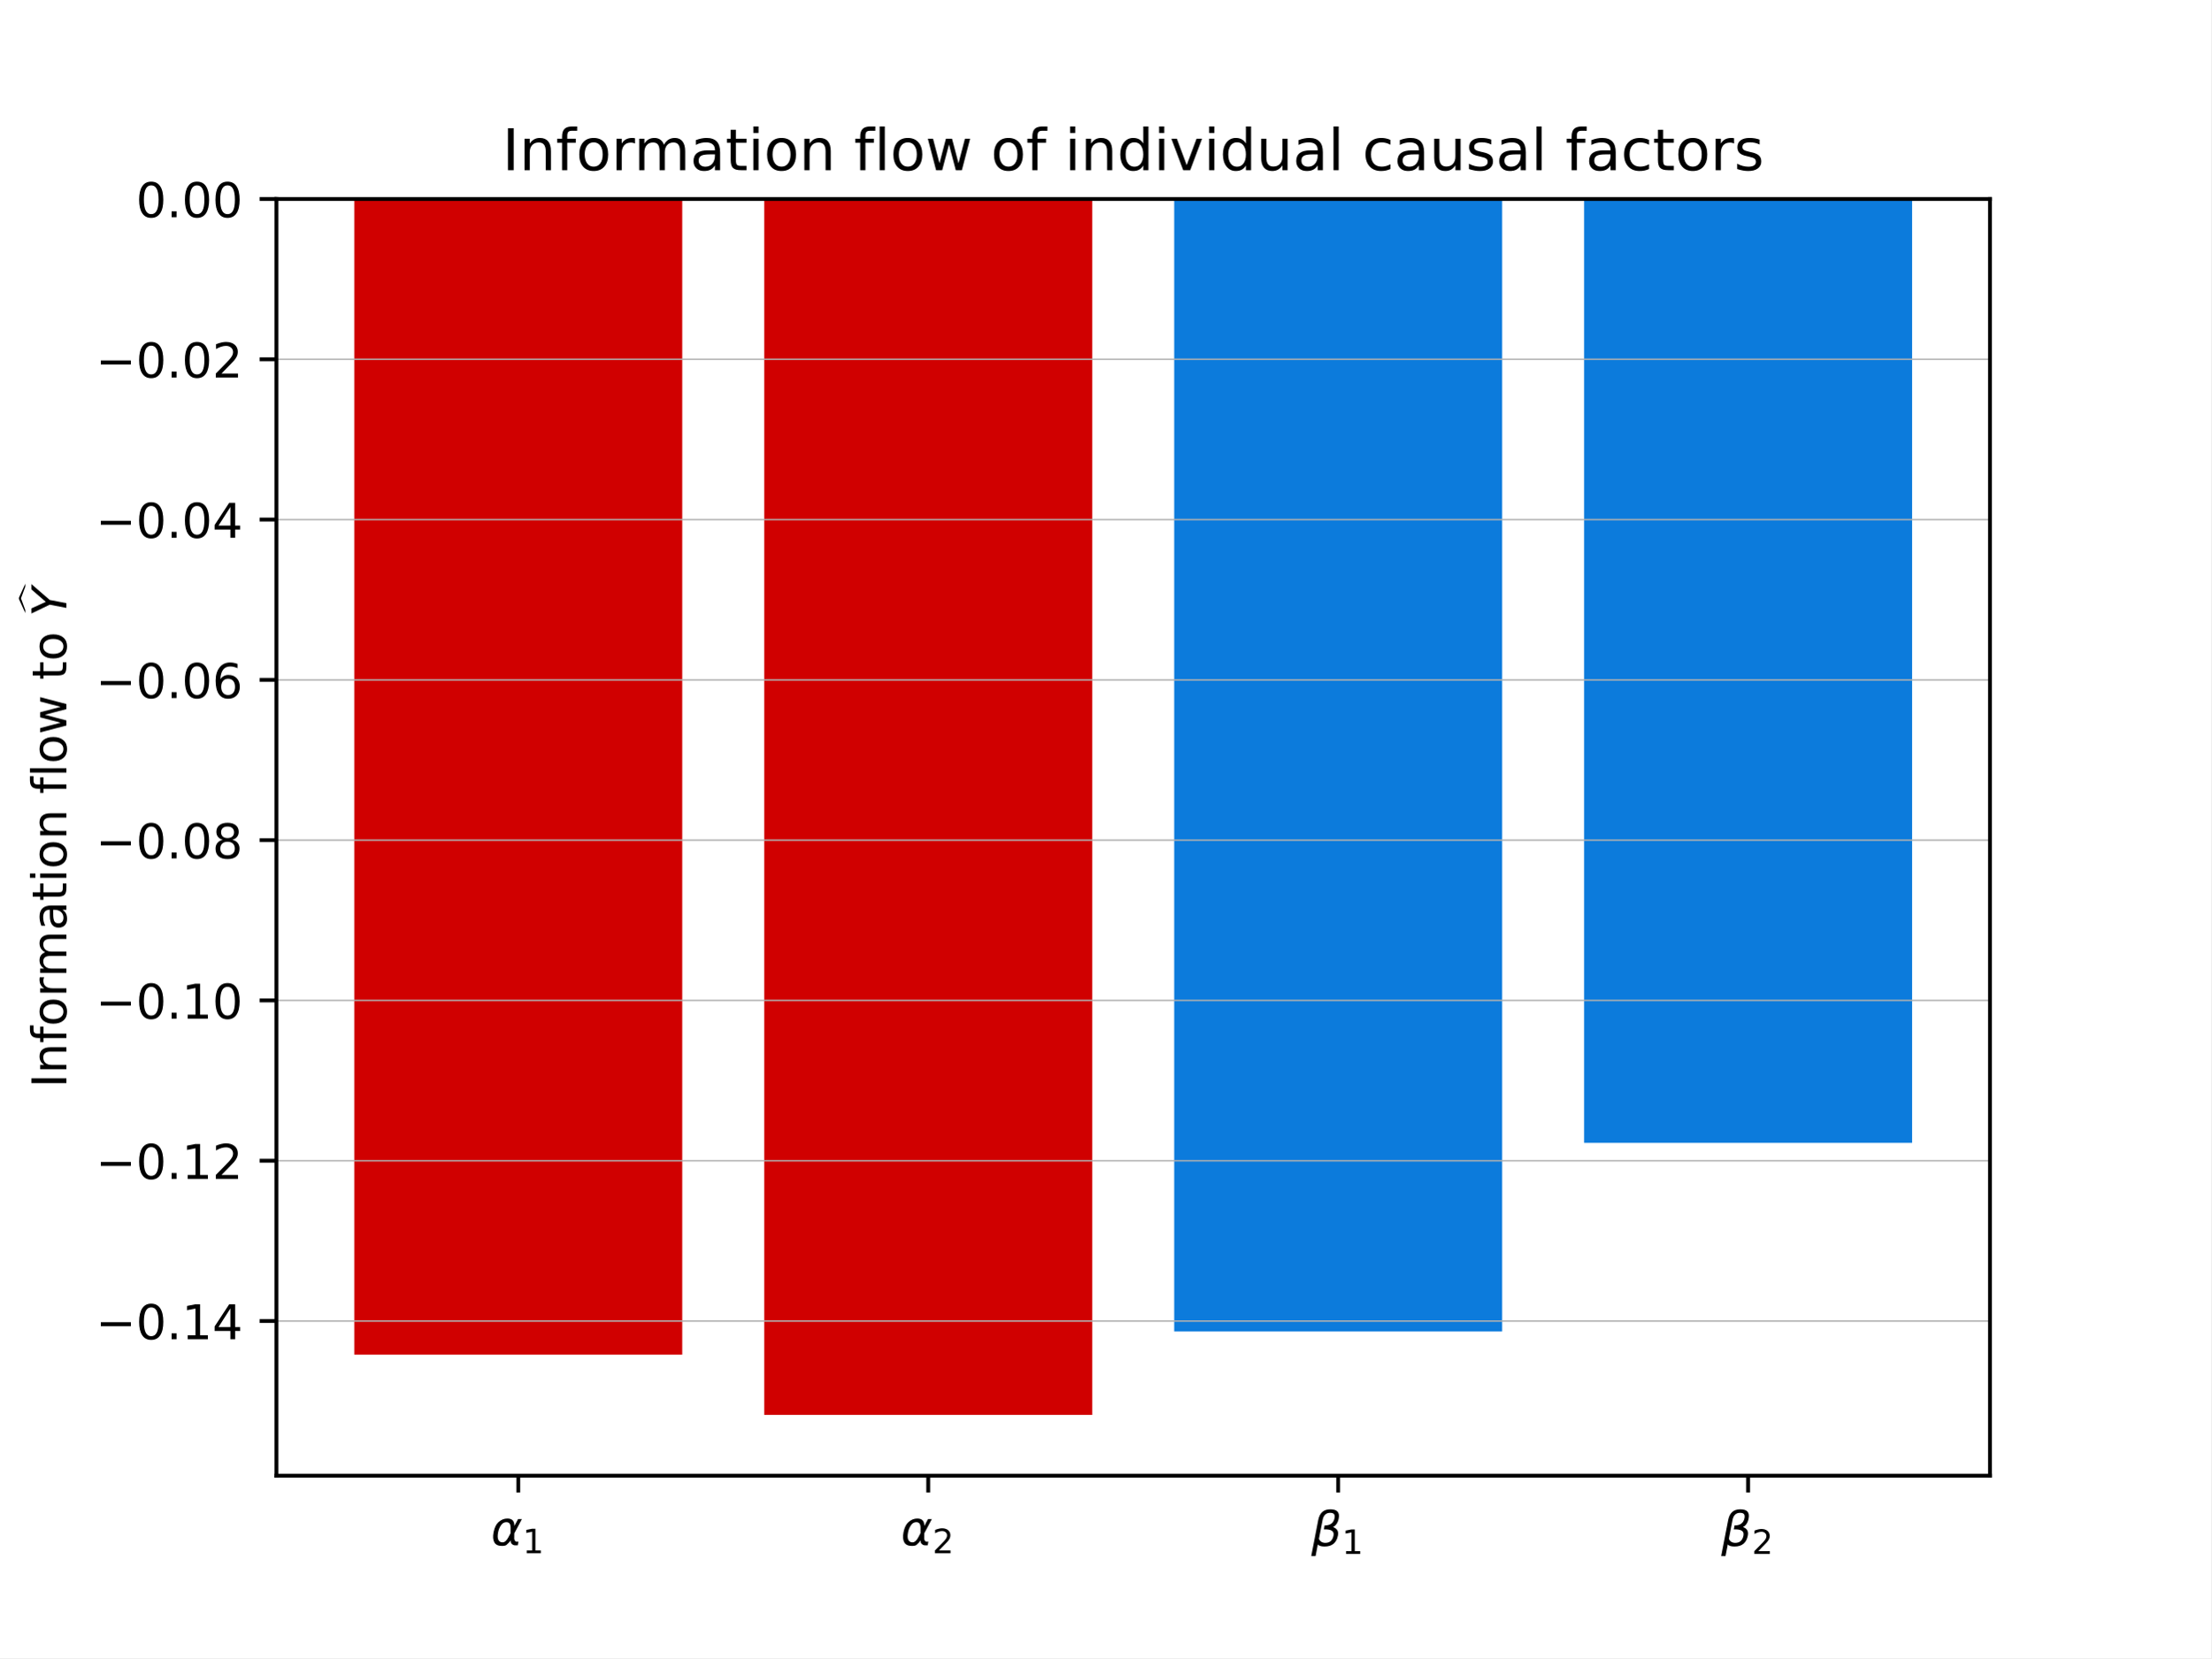
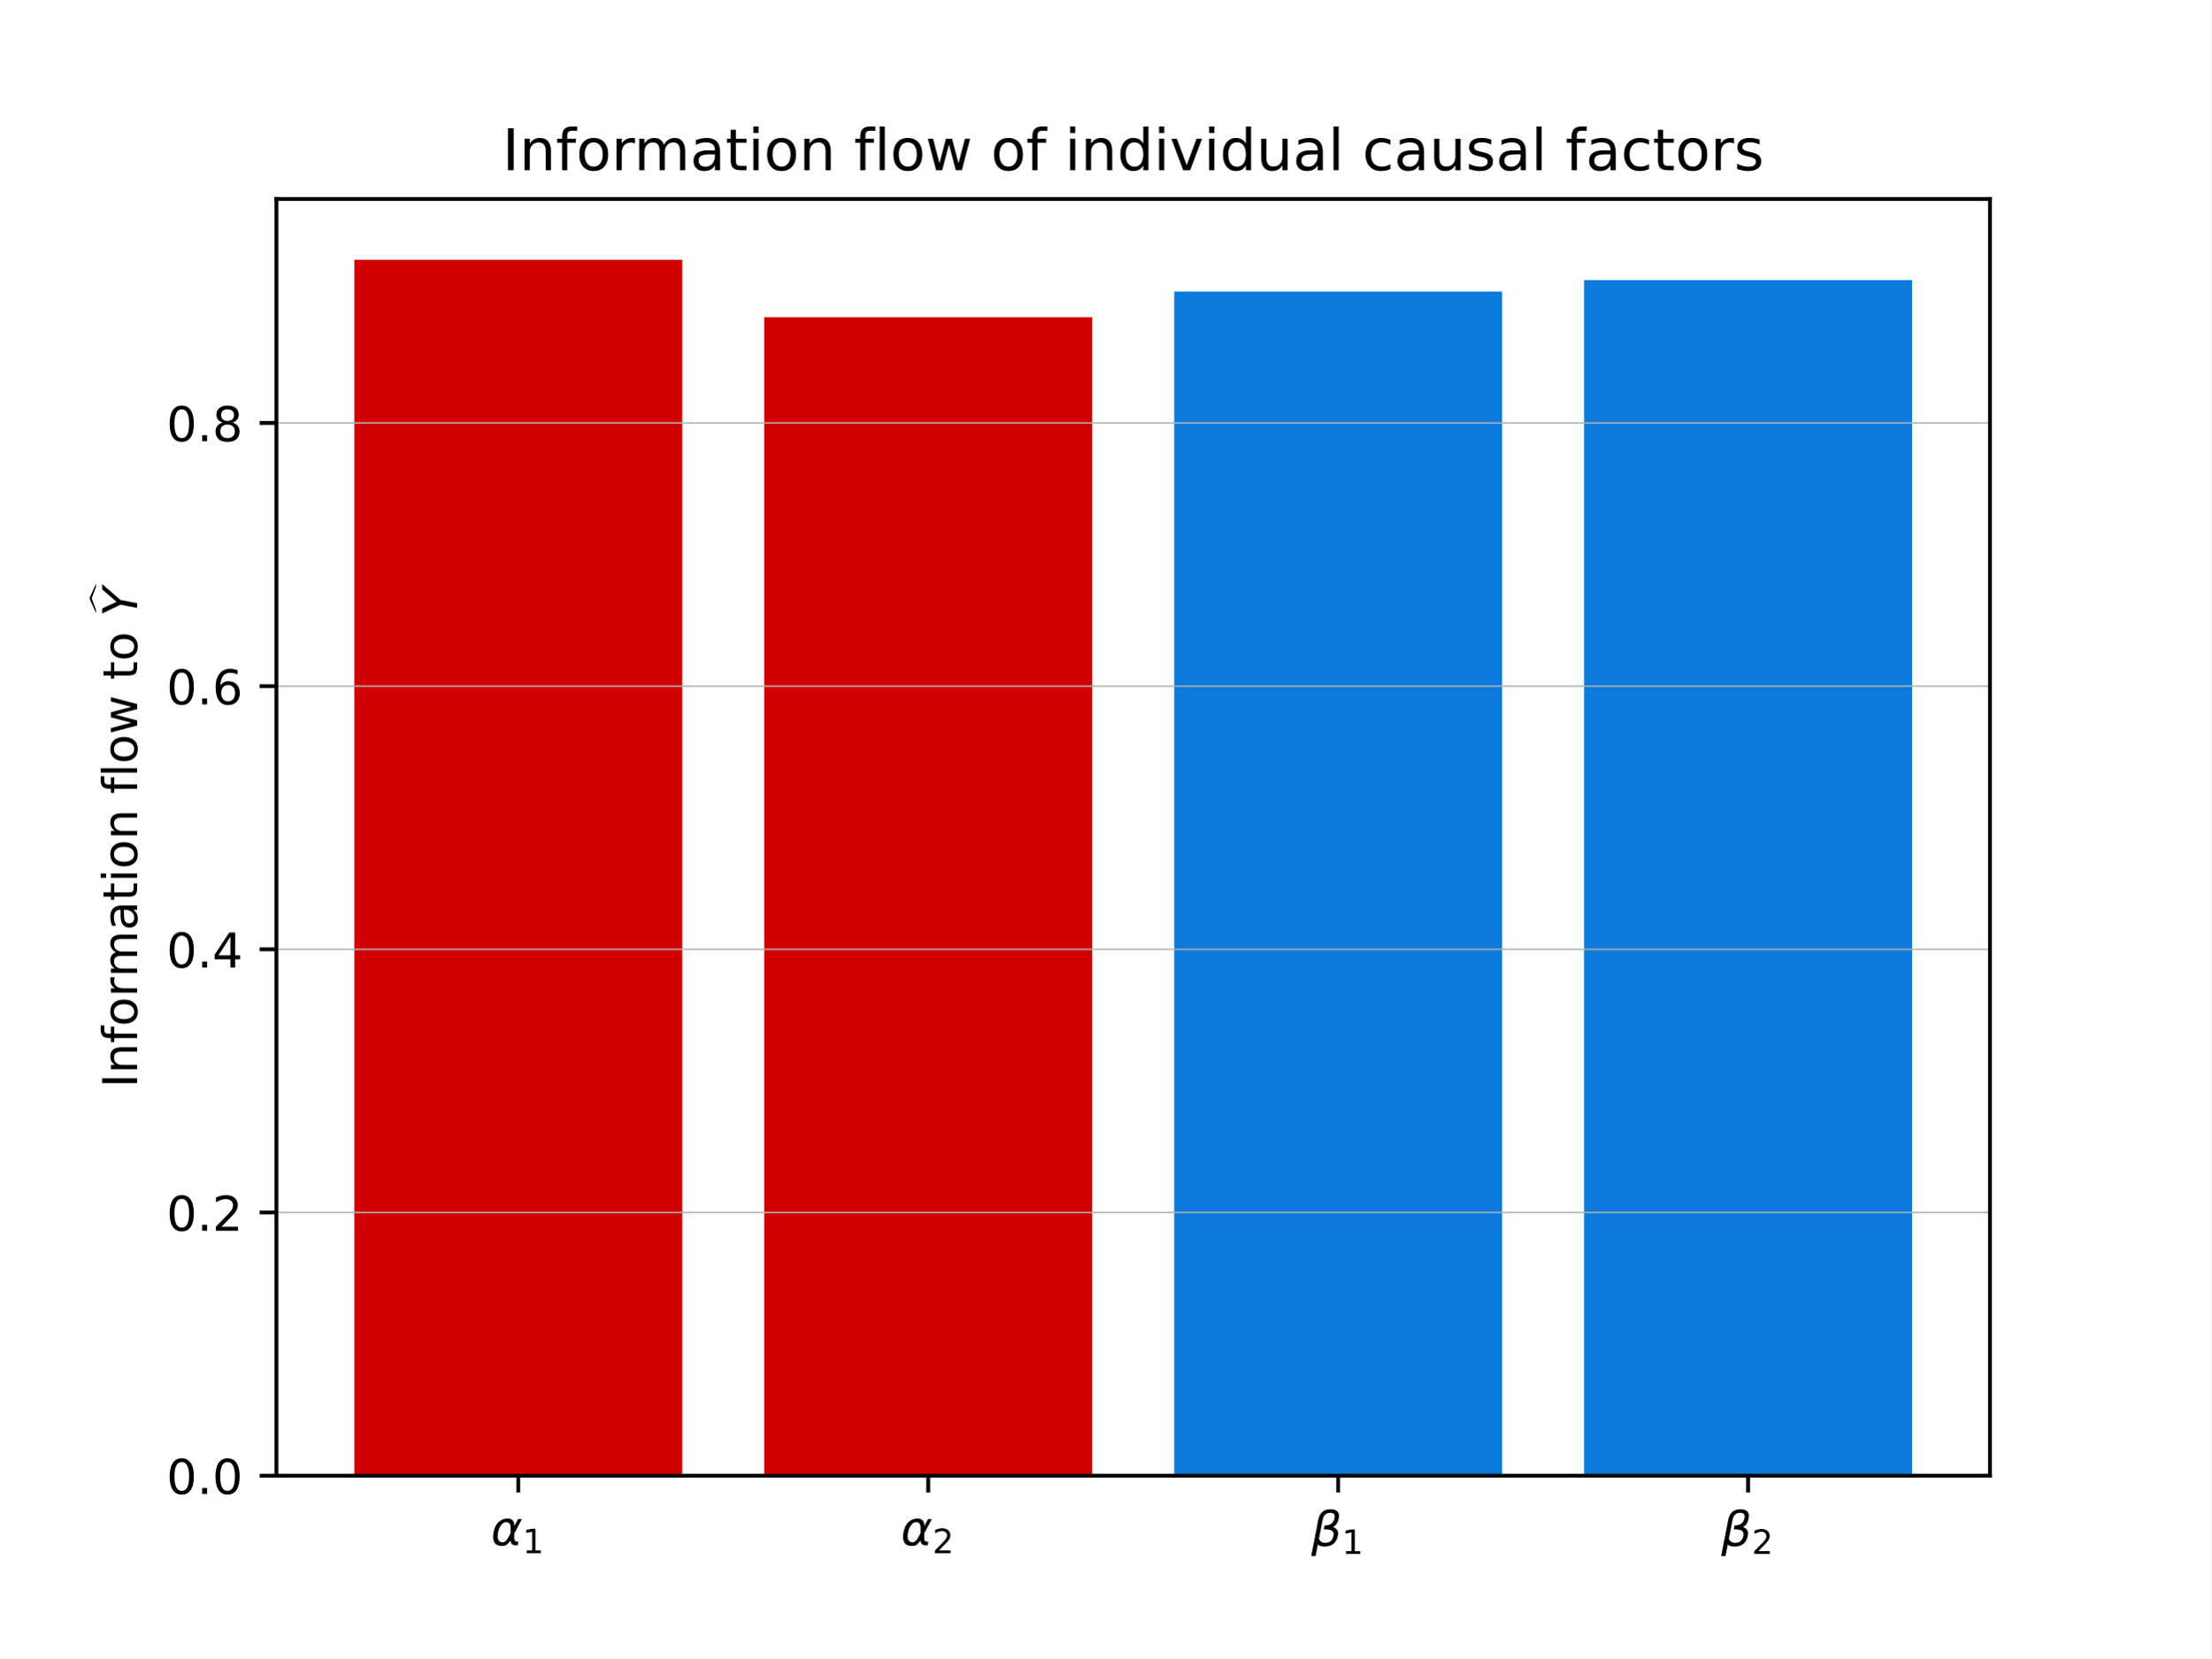
<svg xmlns="http://www.w3.org/2000/svg" xmlns:xlink="http://www.w3.org/1999/xlink" height="345.6pt" version="1.1" viewBox="0 0 460.8 345.6" width="460.8pt">
  <defs>
    <style type="text/css">*{stroke-linecap:butt;stroke-linejoin:round;}</style>
  </defs>
  <g id="figure_1">
    <g id="patch_1">
      <path d="M 0 345.6  L 460.8 345.6  L 460.8 0  L 0 0  z " style="fill:#ffffff;" />
    </g>
    <g id="axes_1">
      <g id="patch_2">
        <path d="M 57.6 307.584  L 414.72 307.584  L 414.72 41.472  L 57.6 41.472  z " style="fill:#ffffff;" />
      </g>
      <g id="patch_3">
-         <path clip-path="url(#p2d9fbd7f1b)" d="M 73.833 41.472  L 142.181 41.472  L 142.181 282.35  L 73.833 282.35  z " style="fill:#d00000;" />
+         <path clip-path="url(#pfb7dd87818)" d="M 73.833 307.584  L 142.181 307.584  L 142.181 54.144  L 73.833 54.144  z " style="fill:#d00000;" />
      </g>
      <g id="patch_4">
-         <path clip-path="url(#p2d9fbd7f1b)" d="M 159.268 41.472  L 227.616 41.472  L 227.616 294.912  L 159.268 294.912  z " style="fill:#d00000;" />
+         <path clip-path="url(#pfb7dd87818)" d="M 159.268 307.584  L 227.616 307.584  L 227.616 66.108  L 159.268 66.108  z " style="fill:#d00000;" />
      </g>
      <g id="patch_5">
-         <path clip-path="url(#p2d9fbd7f1b)" d="M 244.704 41.472  L 313.052 41.472  L 313.052 277.517  L 244.704 277.517  z " style="fill:#0c7bdc;" />
+         <path clip-path="url(#pfb7dd87818)" d="M 244.704 307.584  L 313.052 307.584  L 313.052 60.763  L 244.704 60.763  z " style="fill:#0c7bdc;" />
      </g>
      <g id="patch_6">
-         <path clip-path="url(#p2d9fbd7f1b)" d="M 330.139 41.472  L 398.487 41.472  L 398.487 238.209  L 330.139 238.209  z " style="fill:#0c7bdc;" />
+         <path clip-path="url(#pfb7dd87818)" d="M 330.139 307.584  L 398.487 307.584  L 398.487 58.378  L 330.139 58.378  z " style="fill:#0c7bdc;" />
      </g>
      <g id="matplotlib.axis_1">
        <g id="xtick_1">
          <g id="line2d_1">
            <defs>
-               <path d="M 0 0  L 0 3.5  " id="mde672a6b2b" style="stroke:#000000;stroke-width:0.8;" />
+               <path d="M 0 0  L 0 3.5  " id="m8096545cb7" style="stroke:#000000;stroke-width:0.8;" />
            </defs>
            <g>
-               <use style="stroke:#000000;stroke-width:0.8;" x="108.007" xlink:href="#mde672a6b2b" y="307.584" />
+               <use style="stroke:#000000;stroke-width:0.8;" x="108.007" xlink:href="#m8096545cb7" y="307.584" />
            </g>
          </g>
          <g id="text_1">
            <g transform="translate(102.3069 322.1824)scale(0.1 -0.1)">
              <defs>
                <path d="M 40.922 25.438  L 40.969 36.719  Q 41.016 48.25 32.328 48.297  Q 25.828 48.344 21.781 42.922  Q 16.703 36.234 14.984 27.297  Q 12.891 16.547 15.531 11.422  Q 18.266 6.203 24.172 6.203  Q 30.719 6.203 36.234 16.609  z M 33.844 55.906  Q 49.078 56.156 48.875 40.375  Q 48.875 40.375 56.5 54.688  L 64.5 54.688  L 48.734 25.047  L 48.578 14.359  Q 48.578 11.969 49.906 9.969  Q 51.422 7.625 52.984 7.625  L 57.328 7.625  L 55.859 0  L 50.438 0  Q 45.844 0 42.531 4.109  Q 40.969 6.156 40.922 10.453  Q 37.75 5.219 32.281 0.781  Q 29.688 -1.266 22.703 -1.219  Q 11.281 -1.125 7.125 6.203  Q 2.875 13.812 5.516 27.297  Q 8.344 41.797 15.766 48.391  Q 24.125 55.766 33.844 55.906  z " id="DejaVuSans-Oblique-945" />
                <path d="M 12.406 8.297  L 28.516 8.297  L 28.516 63.922  L 10.984 60.406  L 10.984 69.391  L 28.422 72.906  L 38.281 72.906  L 38.281 8.297  L 54.391 8.297  L 54.391 0  L 12.406 0  z " id="DejaVuSans-49" />
              </defs>
              <use transform="translate(0 0.84375)" xlink:href="#DejaVuSans-Oblique-945" />
              <use transform="translate(65.91797 -15.5625)scale(0.7)" xlink:href="#DejaVuSans-49" />
            </g>
          </g>
        </g>
        <g id="xtick_2">
          <g id="line2d_2">
            <g>
-               <use style="stroke:#000000;stroke-width:0.8;" x="193.442" xlink:href="#mde672a6b2b" y="307.584" />
+               <use style="stroke:#000000;stroke-width:0.8;" x="193.442" xlink:href="#m8096545cb7" y="307.584" />
            </g>
          </g>
          <g id="text_2">
            <g transform="translate(187.7423 322.1824)scale(0.1 -0.1)">
              <defs>
                <path d="M 19.188 8.297  L 53.609 8.297  L 53.609 0  L 7.328 0  L 7.328 8.297  Q 12.938 14.109 22.625 23.891  Q 32.328 33.688 34.812 36.531  Q 39.547 41.844 41.422 45.531  Q 43.312 49.219 43.312 52.781  Q 43.312 58.594 39.234 62.25  Q 35.156 65.922 28.609 65.922  Q 23.969 65.922 18.812 64.312  Q 13.672 62.703 7.812 59.422  L 7.812 69.391  Q 13.766 71.781 18.938 73  Q 24.125 74.219 28.422 74.219  Q 39.75 74.219 46.484 68.547  Q 53.219 62.891 53.219 53.422  Q 53.219 48.922 51.531 44.891  Q 49.859 40.875 45.406 35.406  Q 44.188 33.984 37.641 27.219  Q 31.109 20.453 19.188 8.297  z " id="DejaVuSans-50" />
              </defs>
              <use transform="translate(0 0.84375)" xlink:href="#DejaVuSans-Oblique-945" />
              <use transform="translate(65.91797 -15.5625)scale(0.7)" xlink:href="#DejaVuSans-50" />
            </g>
          </g>
        </g>
        <g id="xtick_3">
          <g id="line2d_3">
            <g>
-               <use style="stroke:#000000;stroke-width:0.8;" x="278.878" xlink:href="#mde672a6b2b" y="307.584" />
+               <use style="stroke:#000000;stroke-width:0.8;" x="278.878" xlink:href="#m8096545cb7" y="307.584" />
            </g>
          </g>
          <g id="text_3">
            <g transform="translate(273.2777 322.284)scale(0.1 -0.1)">
              <defs>
                <path d="M 13.625 3.375  L 8.938 -20.797  L -0.094 -20.797  L 14.5 54.344  Q 18.844 76.609 39.656 76.609  Q 60.75 76.609 57.172 57.812  Q 54.734 44.438 45.219 39.547  Q 58.016 35.156 55.516 22.125  Q 51.125 -1.078 27.484 -1.031  Q 17.141 -0.984 13.625 3.375  z M 15.922 15.094  Q 19.672 6.594 29.297 6.641  Q 43.359 6.641 46.344 21.969  Q 49.031 35.75 26.172 34.672  L 27.781 42.969  Q 45.453 42.672 48.531 58.594  Q 50.641 69.344 39.203 69.281  Q 26.422 69.281 23.484 54.047  z " id="DejaVuSans-Oblique-946" />
              </defs>
              <use transform="translate(0 0.390625)" xlink:href="#DejaVuSans-Oblique-946" />
              <use transform="translate(63.81836 -16.01562)scale(0.7)" xlink:href="#DejaVuSans-49" />
            </g>
          </g>
        </g>
        <g id="xtick_4">
          <g id="line2d_4">
            <g>
-               <use style="stroke:#000000;stroke-width:0.8;" x="364.313" xlink:href="#mde672a6b2b" y="307.584" />
+               <use style="stroke:#000000;stroke-width:0.8;" x="364.313" xlink:href="#m8096545cb7" y="307.584" />
            </g>
          </g>
          <g id="text_4">
            <g transform="translate(358.7131 322.284)scale(0.1 -0.1)">
              <use transform="translate(0 0.390625)" xlink:href="#DejaVuSans-Oblique-946" />
              <use transform="translate(63.81836 -16.01562)scale(0.7)" xlink:href="#DejaVuSans-50" />
            </g>
          </g>
        </g>
      </g>
      <g id="matplotlib.axis_2">
        <g id="ytick_1">
          <g id="line2d_5">
-             <path clip-path="url(#p2d9fbd7f1b)" d="M 57.6 275.346  L 414.72 275.346  " style="fill:none;stroke:#b0b0b0;stroke-linecap:square;stroke-width:0.3;" />
+             <path clip-path="url(#pfb7dd87818)" d="M 57.6 307.584  L 414.72 307.584  " style="fill:none;stroke:#b0b0b0;stroke-linecap:square;stroke-width:0.3;" />
          </g>
          <g id="line2d_6">
            <defs>
-               <path d="M 0 0  L -3.5 0  " id="mcaf656436b" style="stroke:#000000;stroke-width:0.8;" />
+               <path d="M 0 0  L -3.5 0  " id="m238aaefb24" style="stroke:#000000;stroke-width:0.8;" />
            </defs>
            <g>
-               <use style="stroke:#000000;stroke-width:0.8;" x="57.6" xlink:href="#mcaf656436b" y="275.346" />
+               <use style="stroke:#000000;stroke-width:0.8;" x="57.6" xlink:href="#m238aaefb24" y="307.584" />
            </g>
          </g>
          <g id="text_5">
-             <g transform="translate(19.95469 279.1448)scale(0.1 -0.1)">
-               <defs>
-                 <path d="M 10.594 35.5  L 73.188 35.5  L 73.188 27.203  L 10.594 27.203  z " id="DejaVuSans-8722" />
+             <g transform="translate(34.69687 311.3832)scale(0.1 -0.1)">
+               <defs>
                <path d="M 31.781 66.406  Q 24.172 66.406 20.328 58.906  Q 16.5 51.422 16.5 36.375  Q 16.5 21.391 20.328 13.891  Q 24.172 6.391 31.781 6.391  Q 39.453 6.391 43.281 13.891  Q 47.125 21.391 47.125 36.375  Q 47.125 51.422 43.281 58.906  Q 39.453 66.406 31.781 66.406  z M 31.781 74.219  Q 44.047 74.219 50.516 64.516  Q 56.984 54.828 56.984 36.375  Q 56.984 17.969 50.516 8.266  Q 44.047 -1.422 31.781 -1.422  Q 19.531 -1.422 13.062 8.266  Q 6.594 17.969 6.594 36.375  Q 6.594 54.828 13.062 64.516  Q 19.531 74.219 31.781 74.219  z " id="DejaVuSans-48" />
                <path d="M 10.688 12.406  L 21 12.406  L 21 0  L 10.688 0  z " id="DejaVuSans-46" />
-                 <path d="M 37.797 64.312  L 12.891 25.391  L 37.797 25.391  z M 35.203 72.906  L 47.609 72.906  L 47.609 25.391  L 58.016 25.391  L 58.016 17.188  L 47.609 17.188  L 47.609 0  L 37.797 0  L 37.797 17.188  L 4.891 17.188  L 4.891 26.703  z " id="DejaVuSans-52" />
-               </defs>
-               <use xlink:href="#DejaVuSans-8722" />
-               <use x="83.789" xlink:href="#DejaVuSans-48" />
-               <use x="147.412" xlink:href="#DejaVuSans-46" />
-               <use x="179.199" xlink:href="#DejaVuSans-49" />
-               <use x="242.822" xlink:href="#DejaVuSans-52" />
+               </defs>
+               <use xlink:href="#DejaVuSans-48" />
+               <use x="63.623" xlink:href="#DejaVuSans-46" />
+               <use x="95.41" xlink:href="#DejaVuSans-48" />
            </g>
          </g>
        </g>
        <g id="ytick_2">
          <g id="line2d_7">
-             <path clip-path="url(#p2d9fbd7f1b)" d="M 57.6 241.935  L 414.72 241.935  " style="fill:none;stroke:#b0b0b0;stroke-linecap:square;stroke-width:0.3;" />
+             <path clip-path="url(#pfb7dd87818)" d="M 57.6 252.726  L 414.72 252.726  " style="fill:none;stroke:#b0b0b0;stroke-linecap:square;stroke-width:0.3;" />
          </g>
          <g id="line2d_8">
            <g>
-               <use style="stroke:#000000;stroke-width:0.8;" x="57.6" xlink:href="#mcaf656436b" y="241.935" />
+               <use style="stroke:#000000;stroke-width:0.8;" x="57.6" xlink:href="#m238aaefb24" y="252.726" />
            </g>
          </g>
          <g id="text_6">
-             <g transform="translate(19.95469 245.7343)scale(0.1 -0.1)">
-               <use xlink:href="#DejaVuSans-8722" />
-               <use x="83.789" xlink:href="#DejaVuSans-48" />
-               <use x="147.412" xlink:href="#DejaVuSans-46" />
-               <use x="179.199" xlink:href="#DejaVuSans-49" />
-               <use x="242.822" xlink:href="#DejaVuSans-50" />
+             <g transform="translate(34.69687 256.5256)scale(0.1 -0.1)">
+               <use xlink:href="#DejaVuSans-48" />
+               <use x="63.623" xlink:href="#DejaVuSans-46" />
+               <use x="95.41" xlink:href="#DejaVuSans-50" />
            </g>
          </g>
        </g>
        <g id="ytick_3">
          <g id="line2d_9">
-             <path clip-path="url(#p2d9fbd7f1b)" d="M 57.6 208.525  L 414.72 208.525  " style="fill:none;stroke:#b0b0b0;stroke-linecap:square;stroke-width:0.3;" />
+             <path clip-path="url(#pfb7dd87818)" d="M 57.6 197.869  L 414.72 197.869  " style="fill:none;stroke:#b0b0b0;stroke-linecap:square;stroke-width:0.3;" />
          </g>
          <g id="line2d_10">
            <g>
-               <use style="stroke:#000000;stroke-width:0.8;" x="57.6" xlink:href="#mcaf656436b" y="208.525" />
+               <use style="stroke:#000000;stroke-width:0.8;" x="57.6" xlink:href="#m238aaefb24" y="197.869" />
            </g>
          </g>
          <g id="text_7">
-             <g transform="translate(19.95469 212.3238)scale(0.1 -0.1)">
-               <use xlink:href="#DejaVuSans-8722" />
-               <use x="83.789" xlink:href="#DejaVuSans-48" />
-               <use x="147.412" xlink:href="#DejaVuSans-46" />
-               <use x="179.199" xlink:href="#DejaVuSans-49" />
-               <use x="242.822" xlink:href="#DejaVuSans-48" />
+             <g transform="translate(34.69687 201.668)scale(0.1 -0.1)">
+               <defs>
+                 <path d="M 37.797 64.312  L 12.891 25.391  L 37.797 25.391  z M 35.203 72.906  L 47.609 72.906  L 47.609 25.391  L 58.016 25.391  L 58.016 17.188  L 47.609 17.188  L 47.609 0  L 37.797 0  L 37.797 17.188  L 4.891 17.188  L 4.891 26.703  z " id="DejaVuSans-52" />
+               </defs>
+               <use xlink:href="#DejaVuSans-48" />
+               <use x="63.623" xlink:href="#DejaVuSans-46" />
+               <use x="95.41" xlink:href="#DejaVuSans-52" />
            </g>
          </g>
        </g>
        <g id="ytick_4">
          <g id="line2d_11">
-             <path clip-path="url(#p2d9fbd7f1b)" d="M 57.6 175.114  L 414.72 175.114  " style="fill:none;stroke:#b0b0b0;stroke-linecap:square;stroke-width:0.3;" />
+             <path clip-path="url(#pfb7dd87818)" d="M 57.6 143.011  L 414.72 143.011  " style="fill:none;stroke:#b0b0b0;stroke-linecap:square;stroke-width:0.3;" />
          </g>
          <g id="line2d_12">
            <g>
-               <use style="stroke:#000000;stroke-width:0.8;" x="57.6" xlink:href="#mcaf656436b" y="175.114" />
+               <use style="stroke:#000000;stroke-width:0.8;" x="57.6" xlink:href="#m238aaefb24" y="143.011" />
            </g>
          </g>
          <g id="text_8">
-             <g transform="translate(19.95469 178.9133)scale(0.1 -0.1)">
-               <defs>
-                 <path d="M 31.781 34.625  Q 24.75 34.625 20.719 30.859  Q 16.703 27.094 16.703 20.516  Q 16.703 13.922 20.719 10.156  Q 24.75 6.391 31.781 6.391  Q 38.812 6.391 42.859 10.172  Q 46.922 13.969 46.922 20.516  Q 46.922 27.094 42.891 30.859  Q 38.875 34.625 31.781 34.625  z M 21.922 38.812  Q 15.578 40.375 12.031 44.719  Q 8.5 49.078 8.5 55.328  Q 8.5 64.062 14.719 69.141  Q 20.953 74.219 31.781 74.219  Q 42.672 74.219 48.875 69.141  Q 55.078 64.062 55.078 55.328  Q 55.078 49.078 51.531 44.719  Q 48 40.375 41.703 38.812  Q 48.828 37.156 52.797 32.312  Q 56.781 27.484 56.781 20.516  Q 56.781 9.906 50.312 4.234  Q 43.844 -1.422 31.781 -1.422  Q 19.734 -1.422 13.25 4.234  Q 6.781 9.906 6.781 20.516  Q 6.781 27.484 10.781 32.312  Q 14.797 37.156 21.922 38.812  z M 18.312 54.391  Q 18.312 48.734 21.844 45.562  Q 25.391 42.391 31.781 42.391  Q 38.141 42.391 41.719 45.562  Q 45.312 48.734 45.312 54.391  Q 45.312 60.062 41.719 63.234  Q 38.141 66.406 31.781 66.406  Q 25.391 66.406 21.844 63.234  Q 18.312 60.062 18.312 54.391  z " id="DejaVuSans-56" />
-               </defs>
-               <use xlink:href="#DejaVuSans-8722" />
-               <use x="83.789" xlink:href="#DejaVuSans-48" />
-               <use x="147.412" xlink:href="#DejaVuSans-46" />
-               <use x="179.199" xlink:href="#DejaVuSans-48" />
-               <use x="242.822" xlink:href="#DejaVuSans-56" />
+             <g transform="translate(34.69687 146.8104)scale(0.1 -0.1)">
+               <defs>
+                 <path d="M 33.016 40.375  Q 26.375 40.375 22.484 35.828  Q 18.609 31.297 18.609 23.391  Q 18.609 15.531 22.484 10.953  Q 26.375 6.391 33.016 6.391  Q 39.656 6.391 43.531 10.953  Q 47.406 15.531 47.406 23.391  Q 47.406 31.297 43.531 35.828  Q 39.656 40.375 33.016 40.375  z M 52.594 71.297  L 52.594 62.312  Q 48.875 64.062 45.094 64.984  Q 41.312 65.922 37.594 65.922  Q 27.828 65.922 22.672 59.328  Q 17.531 52.734 16.797 39.406  Q 19.672 43.656 24.016 45.922  Q 28.375 48.188 33.594 48.188  Q 44.578 48.188 50.953 41.516  Q 57.328 34.859 57.328 23.391  Q 57.328 12.156 50.688 5.359  Q 44.047 -1.422 33.016 -1.422  Q 20.359 -1.422 13.672 8.266  Q 6.984 17.969 6.984 36.375  Q 6.984 53.656 15.188 63.938  Q 23.391 74.219 37.203 74.219  Q 40.922 74.219 44.703 73.484  Q 48.484 72.75 52.594 71.297  z " id="DejaVuSans-54" />
+               </defs>
+               <use xlink:href="#DejaVuSans-48" />
+               <use x="63.623" xlink:href="#DejaVuSans-46" />
+               <use x="95.41" xlink:href="#DejaVuSans-54" />
            </g>
          </g>
        </g>
        <g id="ytick_5">
          <g id="line2d_13">
-             <path clip-path="url(#p2d9fbd7f1b)" d="M 57.6 141.704  L 414.72 141.704  " style="fill:none;stroke:#b0b0b0;stroke-linecap:square;stroke-width:0.3;" />
+             <path clip-path="url(#pfb7dd87818)" d="M 57.6 88.154  L 414.72 88.154  " style="fill:none;stroke:#b0b0b0;stroke-linecap:square;stroke-width:0.3;" />
          </g>
          <g id="line2d_14">
            <g>
-               <use style="stroke:#000000;stroke-width:0.8;" x="57.6" xlink:href="#mcaf656436b" y="141.704" />
+               <use style="stroke:#000000;stroke-width:0.8;" x="57.6" xlink:href="#m238aaefb24" y="88.154" />
            </g>
          </g>
          <g id="text_9">
-             <g transform="translate(19.95469 145.5028)scale(0.1 -0.1)">
-               <defs>
-                 <path d="M 33.016 40.375  Q 26.375 40.375 22.484 35.828  Q 18.609 31.297 18.609 23.391  Q 18.609 15.531 22.484 10.953  Q 26.375 6.391 33.016 6.391  Q 39.656 6.391 43.531 10.953  Q 47.406 15.531 47.406 23.391  Q 47.406 31.297 43.531 35.828  Q 39.656 40.375 33.016 40.375  z M 52.594 71.297  L 52.594 62.312  Q 48.875 64.062 45.094 64.984  Q 41.312 65.922 37.594 65.922  Q 27.828 65.922 22.672 59.328  Q 17.531 52.734 16.797 39.406  Q 19.672 43.656 24.016 45.922  Q 28.375 48.188 33.594 48.188  Q 44.578 48.188 50.953 41.516  Q 57.328 34.859 57.328 23.391  Q 57.328 12.156 50.688 5.359  Q 44.047 -1.422 33.016 -1.422  Q 20.359 -1.422 13.672 8.266  Q 6.984 17.969 6.984 36.375  Q 6.984 53.656 15.188 63.938  Q 23.391 74.219 37.203 74.219  Q 40.922 74.219 44.703 73.484  Q 48.484 72.75 52.594 71.297  z " id="DejaVuSans-54" />
-               </defs>
-               <use xlink:href="#DejaVuSans-8722" />
-               <use x="83.789" xlink:href="#DejaVuSans-48" />
-               <use x="147.412" xlink:href="#DejaVuSans-46" />
-               <use x="179.199" xlink:href="#DejaVuSans-48" />
-               <use x="242.822" xlink:href="#DejaVuSans-54" />
-             </g>
-           </g>
-         </g>
-         <g id="ytick_6">
-           <g id="line2d_15">
-             <path clip-path="url(#p2d9fbd7f1b)" d="M 57.6 108.293  L 414.72 108.293  " style="fill:none;stroke:#b0b0b0;stroke-linecap:square;stroke-width:0.3;" />
-           </g>
-           <g id="line2d_16">
-             <g>
-               <use style="stroke:#000000;stroke-width:0.8;" x="57.6" xlink:href="#mcaf656436b" y="108.293" />
-             </g>
-           </g>
-           <g id="text_10">
-             <g transform="translate(19.95469 112.0922)scale(0.1 -0.1)">
-               <use xlink:href="#DejaVuSans-8722" />
-               <use x="83.789" xlink:href="#DejaVuSans-48" />
-               <use x="147.412" xlink:href="#DejaVuSans-46" />
-               <use x="179.199" xlink:href="#DejaVuSans-48" />
-               <use x="242.822" xlink:href="#DejaVuSans-52" />
-             </g>
-           </g>
-         </g>
-         <g id="ytick_7">
-           <g id="line2d_17">
-             <path clip-path="url(#p2d9fbd7f1b)" d="M 57.6 74.883  L 414.72 74.883  " style="fill:none;stroke:#b0b0b0;stroke-linecap:square;stroke-width:0.3;" />
-           </g>
-           <g id="line2d_18">
-             <g>
-               <use style="stroke:#000000;stroke-width:0.8;" x="57.6" xlink:href="#mcaf656436b" y="74.883" />
-             </g>
-           </g>
-           <g id="text_11">
-             <g transform="translate(19.95469 78.68173)scale(0.1 -0.1)">
-               <use xlink:href="#DejaVuSans-8722" />
-               <use x="83.789" xlink:href="#DejaVuSans-48" />
-               <use x="147.412" xlink:href="#DejaVuSans-46" />
-               <use x="179.199" xlink:href="#DejaVuSans-48" />
-               <use x="242.822" xlink:href="#DejaVuSans-50" />
-             </g>
-           </g>
-         </g>
-         <g id="ytick_8">
-           <g id="line2d_19">
-             <path clip-path="url(#p2d9fbd7f1b)" d="M 57.6 41.472  L 414.72 41.472  " style="fill:none;stroke:#b0b0b0;stroke-linecap:square;stroke-width:0.3;" />
-           </g>
-           <g id="line2d_20">
-             <g>
-               <use style="stroke:#000000;stroke-width:0.8;" x="57.6" xlink:href="#mcaf656436b" y="41.472" />
-             </g>
-           </g>
-           <g id="text_12">
-             <g transform="translate(28.33438 45.27122)scale(0.1 -0.1)">
-               <use xlink:href="#DejaVuSans-48" />
-               <use x="63.623" xlink:href="#DejaVuSans-46" />
-               <use x="95.41" xlink:href="#DejaVuSans-48" />
-               <use x="159.033" xlink:href="#DejaVuSans-48" />
-             </g>
-           </g>
-         </g>
-         <g id="text_13">
-           <g transform="translate(13.875 226.728)rotate(-90)scale(0.1 -0.1)">
+             <g transform="translate(34.69687 91.95286)scale(0.1 -0.1)">
+               <defs>
+                 <path d="M 31.781 34.625  Q 24.75 34.625 20.719 30.859  Q 16.703 27.094 16.703 20.516  Q 16.703 13.922 20.719 10.156  Q 24.75 6.391 31.781 6.391  Q 38.812 6.391 42.859 10.172  Q 46.922 13.969 46.922 20.516  Q 46.922 27.094 42.891 30.859  Q 38.875 34.625 31.781 34.625  z M 21.922 38.812  Q 15.578 40.375 12.031 44.719  Q 8.5 49.078 8.5 55.328  Q 8.5 64.062 14.719 69.141  Q 20.953 74.219 31.781 74.219  Q 42.672 74.219 48.875 69.141  Q 55.078 64.062 55.078 55.328  Q 55.078 49.078 51.531 44.719  Q 48 40.375 41.703 38.812  Q 48.828 37.156 52.797 32.312  Q 56.781 27.484 56.781 20.516  Q 56.781 9.906 50.312 4.234  Q 43.844 -1.422 31.781 -1.422  Q 19.734 -1.422 13.25 4.234  Q 6.781 9.906 6.781 20.516  Q 6.781 27.484 10.781 32.312  Q 14.797 37.156 21.922 38.812  z M 18.312 54.391  Q 18.312 48.734 21.844 45.562  Q 25.391 42.391 31.781 42.391  Q 38.141 42.391 41.719 45.562  Q 45.312 48.734 45.312 54.391  Q 45.312 60.062 41.719 63.234  Q 38.141 66.406 31.781 66.406  Q 25.391 66.406 21.844 63.234  Q 18.312 60.062 18.312 54.391  z " id="DejaVuSans-56" />
+               </defs>
+               <use xlink:href="#DejaVuSans-48" />
+               <use x="63.623" xlink:href="#DejaVuSans-46" />
+               <use x="95.41" xlink:href="#DejaVuSans-56" />
+             </g>
+           </g>
+         </g>
+         <g id="text_10">
+           <g transform="translate(28.61719 226.728)rotate(-90)scale(0.1 -0.1)">
            <defs>
              <path d="M 9.812 72.906  L 19.672 72.906  L 19.672 0  L 9.812 0  z " id="DejaVuSans-73" />
              <path d="M 54.891 33.016  L 54.891 0  L 45.906 0  L 45.906 32.719  Q 45.906 40.484 42.875 44.328  Q 39.844 48.188 33.797 48.188  Q 26.516 48.188 22.312 43.547  Q 18.109 38.922 18.109 30.906  L 18.109 0  L 9.078 0  L 9.078 54.688  L 18.109 54.688  L 18.109 46.188  Q 21.344 51.125 25.703 53.562  Q 30.078 56 35.797 56  Q 45.219 56 50.047 50.172  Q 54.891 44.344 54.891 33.016  z " id="DejaVuSans-110" />
              <path d="M 37.109 75.984  L 37.109 68.5  L 28.516 68.5  Q 23.688 68.5 21.797 66.547  Q 19.922 64.594 19.922 59.516  L 19.922 54.688  L 34.719 54.688  L 34.719 47.703  L 19.922 47.703  L 19.922 0  L 10.891 0  L 10.891 47.703  L 2.297 47.703  L 2.297 54.688  L 10.891 54.688  L 10.891 58.5  Q 10.891 67.625 15.141 71.797  Q 19.391 75.984 28.609 75.984  z " id="DejaVuSans-102" />
              <path d="M 30.609 48.391  Q 23.391 48.391 19.188 42.75  Q 14.984 37.109 14.984 27.297  Q 14.984 17.484 19.156 11.844  Q 23.344 6.203 30.609 6.203  Q 37.797 6.203 41.984 11.859  Q 46.188 17.531 46.188 27.297  Q 46.188 37.016 41.984 42.703  Q 37.797 48.391 30.609 48.391  z M 30.609 56  Q 42.328 56 49.016 48.375  Q 55.719 40.766 55.719 27.297  Q 55.719 13.875 49.016 6.219  Q 42.328 -1.422 30.609 -1.422  Q 18.844 -1.422 12.172 6.219  Q 5.516 13.875 5.516 27.297  Q 5.516 40.766 12.172 48.375  Q 18.844 56 30.609 56  z " id="DejaVuSans-111" />
              <path d="M 41.109 46.297  Q 39.594 47.172 37.812 47.578  Q 36.031 48 33.891 48  Q 26.266 48 22.188 43.047  Q 18.109 38.094 18.109 28.812  L 18.109 0  L 9.078 0  L 9.078 54.688  L 18.109 54.688  L 18.109 46.188  Q 20.953 51.172 25.484 53.578  Q 30.031 56 36.531 56  Q 37.453 56 38.578 55.875  Q 39.703 55.766 41.062 55.516  z " id="DejaVuSans-114" />
              <path d="M 52 44.188  Q 55.375 50.25 60.062 53.125  Q 64.75 56 71.094 56  Q 79.641 56 84.281 50.016  Q 88.922 44.047 88.922 33.016  L 88.922 0  L 79.891 0  L 79.891 32.719  Q 79.891 40.578 77.094 44.375  Q 74.312 48.188 68.609 48.188  Q 61.625 48.188 57.562 43.547  Q 53.516 38.922 53.516 30.906  L 53.516 0  L 44.484 0  L 44.484 32.719  Q 44.484 40.625 41.703 44.406  Q 38.922 48.188 33.109 48.188  Q 26.219 48.188 22.156 43.531  Q 18.109 38.875 18.109 30.906  L 18.109 0  L 9.078 0  L 9.078 54.688  L 18.109 54.688  L 18.109 46.188  Q 21.188 51.219 25.484 53.609  Q 29.781 56 35.688 56  Q 41.656 56 45.828 52.969  Q 50 49.953 52 44.188  z " id="DejaVuSans-109" />
              <path d="M 34.281 27.484  Q 23.391 27.484 19.188 25  Q 14.984 22.516 14.984 16.5  Q 14.984 11.719 18.141 8.906  Q 21.297 6.109 26.703 6.109  Q 34.188 6.109 38.703 11.406  Q 43.219 16.703 43.219 25.484  L 43.219 27.484  z M 52.203 31.203  L 52.203 0  L 43.219 0  L 43.219 8.297  Q 40.141 3.328 35.547 0.953  Q 30.953 -1.422 24.312 -1.422  Q 15.922 -1.422 10.953 3.297  Q 6 8.016 6 15.922  Q 6 25.141 12.172 29.828  Q 18.359 34.516 30.609 34.516  L 43.219 34.516  L 43.219 35.406  Q 43.219 41.609 39.141 45  Q 35.062 48.391 27.688 48.391  Q 23 48.391 18.547 47.266  Q 14.109 46.141 10.016 43.891  L 10.016 52.203  Q 14.938 54.109 19.578 55.047  Q 24.219 56 28.609 56  Q 40.484 56 46.344 49.844  Q 52.203 43.703 52.203 31.203  z " id="DejaVuSans-97" />
              <path d="M 18.312 70.219  L 18.312 54.688  L 36.812 54.688  L 36.812 47.703  L 18.312 47.703  L 18.312 18.016  Q 18.312 11.328 20.141 9.422  Q 21.969 7.516 27.594 7.516  L 36.812 7.516  L 36.812 0  L 27.594 0  Q 17.188 0 13.234 3.875  Q 9.281 7.766 9.281 18.016  L 9.281 47.703  L 2.688 47.703  L 2.688 54.688  L 9.281 54.688  L 9.281 70.219  z " id="DejaVuSans-116" />
              <path d="M 9.422 54.688  L 18.406 54.688  L 18.406 0  L 9.422 0  z M 9.422 75.984  L 18.406 75.984  L 18.406 64.594  L 9.422 64.594  z " id="DejaVuSans-105" />
              <path id="DejaVuSans-32" />
              <path d="M 9.422 75.984  L 18.406 75.984  L 18.406 0  L 9.422 0  z " id="DejaVuSans-108" />
              <path d="M 4.203 54.688  L 13.188 54.688  L 24.422 12.016  L 35.594 54.688  L 46.188 54.688  L 57.422 12.016  L 68.609 54.688  L 77.594 54.688  L 63.281 0  L 52.688 0  L 40.922 44.828  L 29.109 0  L 18.5 0  z " id="DejaVuSans-119" />
              <path d="M -17.094 56.406  L -27 56.406  L -66 70.906  L -105.094 56.406  L -115 56.406  L -68.406 77.703  L -63.594 77.703  z " id="STIXSizeTwoSym-Regular-770" />
              <path d="M 6.297 72.906  L 16.891 72.906  L 30.516 42.922  L 56.5 72.906  L 67.578 72.906  L 34.516 34.719  L 27.781 0  L 17.922 0  L 24.609 34.719  z " id="DejaVuSans-Oblique-89" />
            </defs>
            <use transform="translate(0 0.390625)" xlink:href="#DejaVuSans-73" />
            <use transform="translate(29.49219 0.390625)" xlink:href="#DejaVuSans-110" />
            <use transform="translate(92.87109 0.390625)" xlink:href="#DejaVuSans-102" />
            <use transform="translate(128.0762 0.390625)" xlink:href="#DejaVuSans-111" />
            <use transform="translate(189.2578 0.390625)" xlink:href="#DejaVuSans-114" />
            <use transform="translate(230.3711 0.390625)" xlink:href="#DejaVuSans-109" />
            <use transform="translate(327.7832 0.390625)" xlink:href="#DejaVuSans-97" />
            <use transform="translate(389.0625 0.390625)" xlink:href="#DejaVuSans-116" />
            <use transform="translate(428.2715 0.390625)" xlink:href="#DejaVuSans-105" />
            <use transform="translate(456.0547 0.390625)" xlink:href="#DejaVuSans-111" />
            <use transform="translate(517.2363 0.390625)" xlink:href="#DejaVuSans-110" />
            <use transform="translate(580.6152 0.390625)" xlink:href="#DejaVuSans-32" />
            <use transform="translate(612.4023 0.390625)" xlink:href="#DejaVuSans-102" />
            <use transform="translate(647.6074 0.390625)" xlink:href="#DejaVuSans-108" />
            <use transform="translate(675.3906 0.390625)" xlink:href="#DejaVuSans-111" />
            <use transform="translate(736.5723 0.390625)" xlink:href="#DejaVuSans-119" />
            <use transform="translate(818.3594 0.390625)" xlink:href="#DejaVuSans-32" />
            <use transform="translate(850.1465 0.390625)" xlink:href="#DejaVuSans-116" />
            <use transform="translate(889.3555 0.390625)" xlink:href="#DejaVuSans-111" />
            <use transform="translate(950.5371 0.390625)" xlink:href="#DejaVuSans-32" />
            <use transform="translate(1061.33 50.82812)scale(0.623903)" xlink:href="#STIXSizeTwoSym-Regular-770" />
            <use transform="translate(982.3242 0.390625)" xlink:href="#DejaVuSans-Oblique-89" />
          </g>
        </g>
      </g>
      <g id="patch_7">
        <path d="M 57.6 307.584  L 57.6 41.472  " style="fill:none;stroke:#000000;stroke-linecap:square;stroke-linejoin:miter;stroke-width:0.8;" />
      </g>
      <g id="patch_8">
        <path d="M 414.72 307.584  L 414.72 41.472  " style="fill:none;stroke:#000000;stroke-linecap:square;stroke-linejoin:miter;stroke-width:0.8;" />
      </g>
      <g id="patch_9">
        <path d="M 57.6 307.584  L 414.72 307.584  " style="fill:none;stroke:#000000;stroke-linecap:square;stroke-linejoin:miter;stroke-width:0.8;" />
      </g>
      <g id="patch_10">
        <path d="M 57.6 41.472  L 414.72 41.472  " style="fill:none;stroke:#000000;stroke-linecap:square;stroke-linejoin:miter;stroke-width:0.8;" />
      </g>
-       <g id="text_14">
+       <g id="text_11">
        <g transform="translate(104.6831 35.472)scale(0.12 -0.12)">
          <defs>
            <path d="M 45.406 46.391  L 45.406 75.984  L 54.391 75.984  L 54.391 0  L 45.406 0  L 45.406 8.203  Q 42.578 3.328 38.25 0.953  Q 33.938 -1.422 27.875 -1.422  Q 17.969 -1.422 11.734 6.484  Q 5.516 14.406 5.516 27.297  Q 5.516 40.188 11.734 48.094  Q 17.969 56 27.875 56  Q 33.938 56 38.25 53.625  Q 42.578 51.266 45.406 46.391  z M 14.797 27.297  Q 14.797 17.391 18.875 11.75  Q 22.953 6.109 30.078 6.109  Q 37.203 6.109 41.297 11.75  Q 45.406 17.391 45.406 27.297  Q 45.406 37.203 41.297 42.844  Q 37.203 48.484 30.078 48.484  Q 22.953 48.484 18.875 42.844  Q 14.797 37.203 14.797 27.297  z " id="DejaVuSans-100" />
            <path d="M 2.984 54.688  L 12.5 54.688  L 29.594 8.797  L 46.688 54.688  L 56.203 54.688  L 35.688 0  L 23.484 0  z " id="DejaVuSans-118" />
            <path d="M 8.5 21.578  L 8.5 54.688  L 17.484 54.688  L 17.484 21.922  Q 17.484 14.156 20.5 10.266  Q 23.531 6.391 29.594 6.391  Q 36.859 6.391 41.078 11.031  Q 45.312 15.672 45.312 23.688  L 45.312 54.688  L 54.297 54.688  L 54.297 0  L 45.312 0  L 45.312 8.406  Q 42.047 3.422 37.719 1  Q 33.406 -1.422 27.688 -1.422  Q 18.266 -1.422 13.375 4.438  Q 8.5 10.297 8.5 21.578  z M 31.109 56  z " id="DejaVuSans-117" />
            <path d="M 48.781 52.594  L 48.781 44.188  Q 44.969 46.297 41.141 47.344  Q 37.312 48.391 33.406 48.391  Q 24.656 48.391 19.812 42.844  Q 14.984 37.312 14.984 27.297  Q 14.984 17.281 19.812 11.734  Q 24.656 6.203 33.406 6.203  Q 37.312 6.203 41.141 7.25  Q 44.969 8.297 48.781 10.406  L 48.781 2.094  Q 45.016 0.344 40.984 -0.531  Q 36.969 -1.422 32.422 -1.422  Q 20.062 -1.422 12.781 6.344  Q 5.516 14.109 5.516 27.297  Q 5.516 40.672 12.859 48.328  Q 20.219 56 33.016 56  Q 37.156 56 41.109 55.141  Q 45.062 54.297 48.781 52.594  z " id="DejaVuSans-99" />
            <path d="M 44.281 53.078  L 44.281 44.578  Q 40.484 46.531 36.375 47.5  Q 32.281 48.484 27.875 48.484  Q 21.188 48.484 17.844 46.438  Q 14.5 44.391 14.5 40.281  Q 14.5 37.156 16.891 35.375  Q 19.281 33.594 26.516 31.984  L 29.594 31.297  Q 39.156 29.25 43.188 25.516  Q 47.219 21.781 47.219 15.094  Q 47.219 7.469 41.188 3.016  Q 35.156 -1.422 24.609 -1.422  Q 20.219 -1.422 15.453 -0.562  Q 10.688 0.297 5.422 2  L 5.422 11.281  Q 10.406 8.688 15.234 7.391  Q 20.062 6.109 24.812 6.109  Q 31.156 6.109 34.562 8.281  Q 37.984 10.453 37.984 14.406  Q 37.984 18.062 35.516 20.016  Q 33.062 21.969 24.703 23.781  L 21.578 24.516  Q 13.234 26.266 9.516 29.906  Q 5.812 33.547 5.812 39.891  Q 5.812 47.609 11.281 51.797  Q 16.75 56 26.812 56  Q 31.781 56 36.172 55.266  Q 40.578 54.547 44.281 53.078  z " id="DejaVuSans-115" />
          </defs>
          <use xlink:href="#DejaVuSans-73" />
          <use x="29.492" xlink:href="#DejaVuSans-110" />
          <use x="92.871" xlink:href="#DejaVuSans-102" />
          <use x="128.076" xlink:href="#DejaVuSans-111" />
          <use x="189.258" xlink:href="#DejaVuSans-114" />
          <use x="228.621" xlink:href="#DejaVuSans-109" />
          <use x="326.033" xlink:href="#DejaVuSans-97" />
          <use x="387.312" xlink:href="#DejaVuSans-116" />
          <use x="426.521" xlink:href="#DejaVuSans-105" />
          <use x="454.305" xlink:href="#DejaVuSans-111" />
          <use x="515.486" xlink:href="#DejaVuSans-110" />
          <use x="578.865" xlink:href="#DejaVuSans-32" />
          <use x="610.652" xlink:href="#DejaVuSans-102" />
          <use x="645.857" xlink:href="#DejaVuSans-108" />
          <use x="673.641" xlink:href="#DejaVuSans-111" />
          <use x="734.822" xlink:href="#DejaVuSans-119" />
          <use x="816.609" xlink:href="#DejaVuSans-32" />
          <use x="848.396" xlink:href="#DejaVuSans-111" />
          <use x="909.578" xlink:href="#DejaVuSans-102" />
          <use x="944.783" xlink:href="#DejaVuSans-32" />
          <use x="976.57" xlink:href="#DejaVuSans-105" />
          <use x="1004.354" xlink:href="#DejaVuSans-110" />
          <use x="1067.732" xlink:href="#DejaVuSans-100" />
          <use x="1131.209" xlink:href="#DejaVuSans-105" />
          <use x="1158.992" xlink:href="#DejaVuSans-118" />
          <use x="1218.172" xlink:href="#DejaVuSans-105" />
          <use x="1245.955" xlink:href="#DejaVuSans-100" />
          <use x="1309.432" xlink:href="#DejaVuSans-117" />
          <use x="1372.811" xlink:href="#DejaVuSans-97" />
          <use x="1434.09" xlink:href="#DejaVuSans-108" />
          <use x="1461.873" xlink:href="#DejaVuSans-32" />
          <use x="1493.66" xlink:href="#DejaVuSans-99" />
          <use x="1548.641" xlink:href="#DejaVuSans-97" />
          <use x="1609.92" xlink:href="#DejaVuSans-117" />
          <use x="1673.299" xlink:href="#DejaVuSans-115" />
          <use x="1725.398" xlink:href="#DejaVuSans-97" />
          <use x="1786.678" xlink:href="#DejaVuSans-108" />
          <use x="1814.461" xlink:href="#DejaVuSans-32" />
          <use x="1846.248" xlink:href="#DejaVuSans-102" />
          <use x="1881.453" xlink:href="#DejaVuSans-97" />
          <use x="1942.732" xlink:href="#DejaVuSans-99" />
          <use x="1997.713" xlink:href="#DejaVuSans-116" />
          <use x="2036.922" xlink:href="#DejaVuSans-111" />
          <use x="2098.104" xlink:href="#DejaVuSans-114" />
          <use x="2139.217" xlink:href="#DejaVuSans-115" />
        </g>
      </g>
    </g>
  </g>
  <defs>
-     <clipPath id="p2d9fbd7f1b">
+     <clipPath id="pfb7dd87818">
      <rect height="266.112" width="357.12" x="57.6" y="41.472" />
    </clipPath>
  </defs>
</svg>
